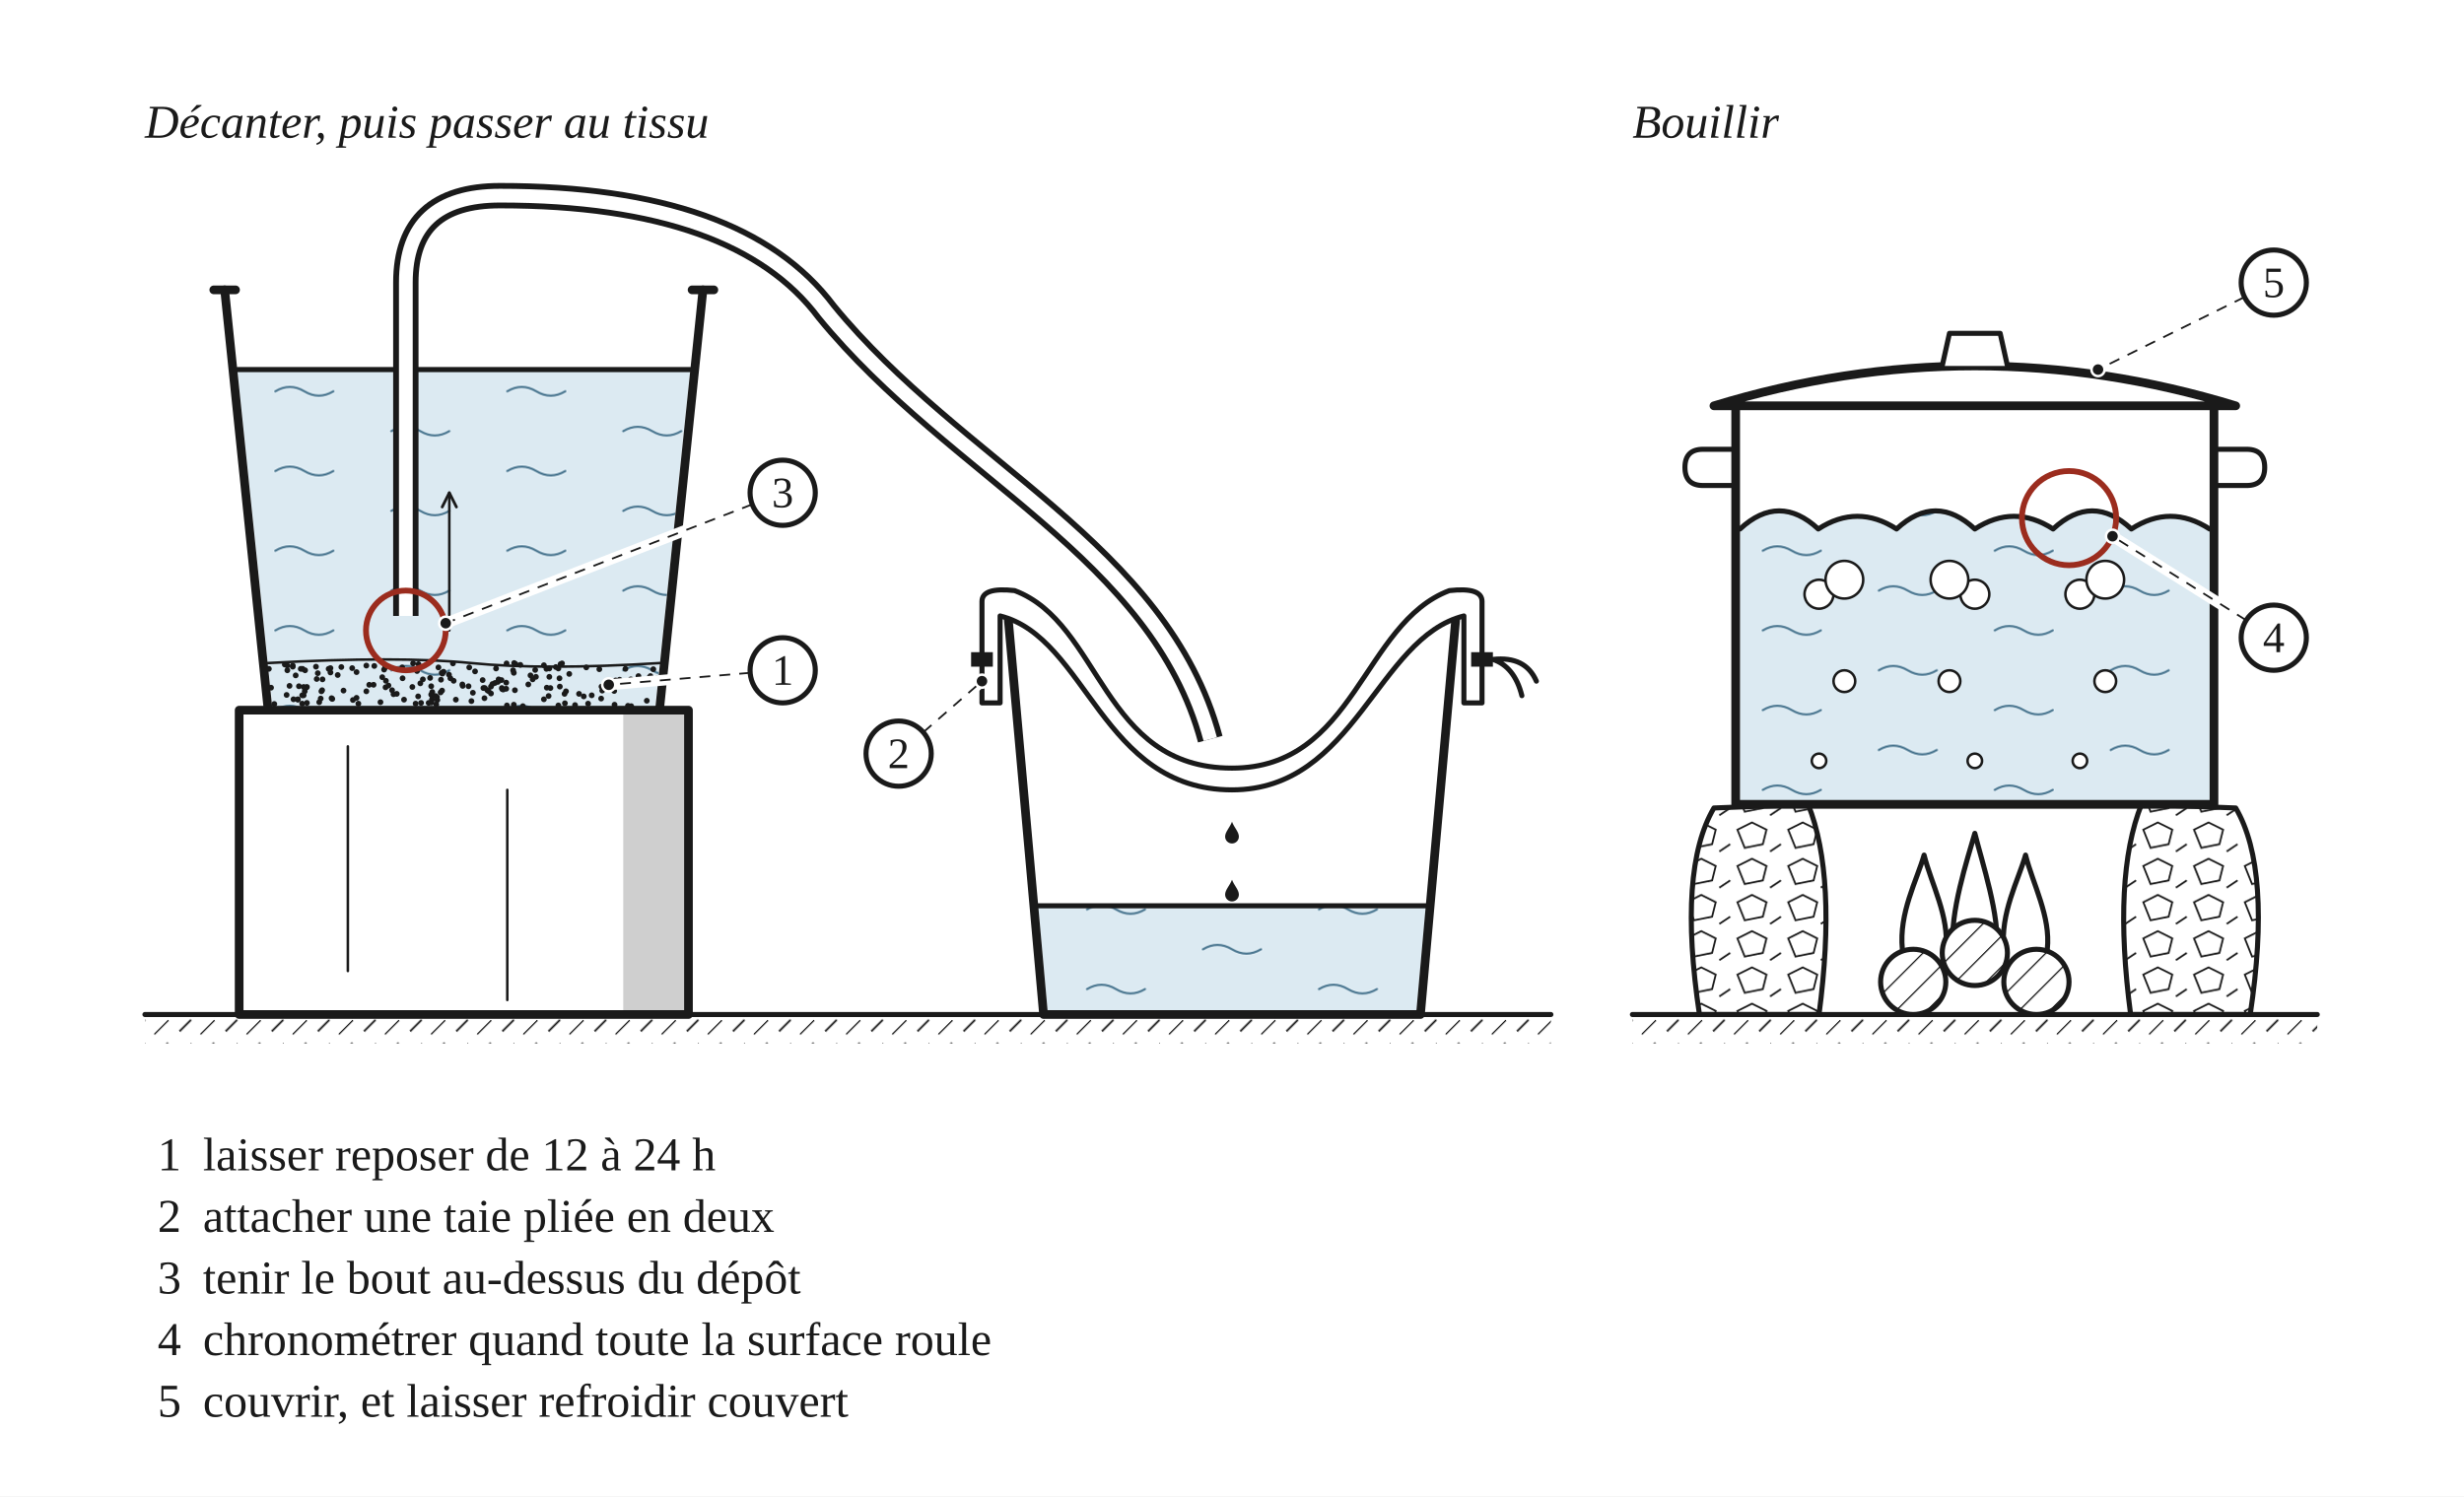
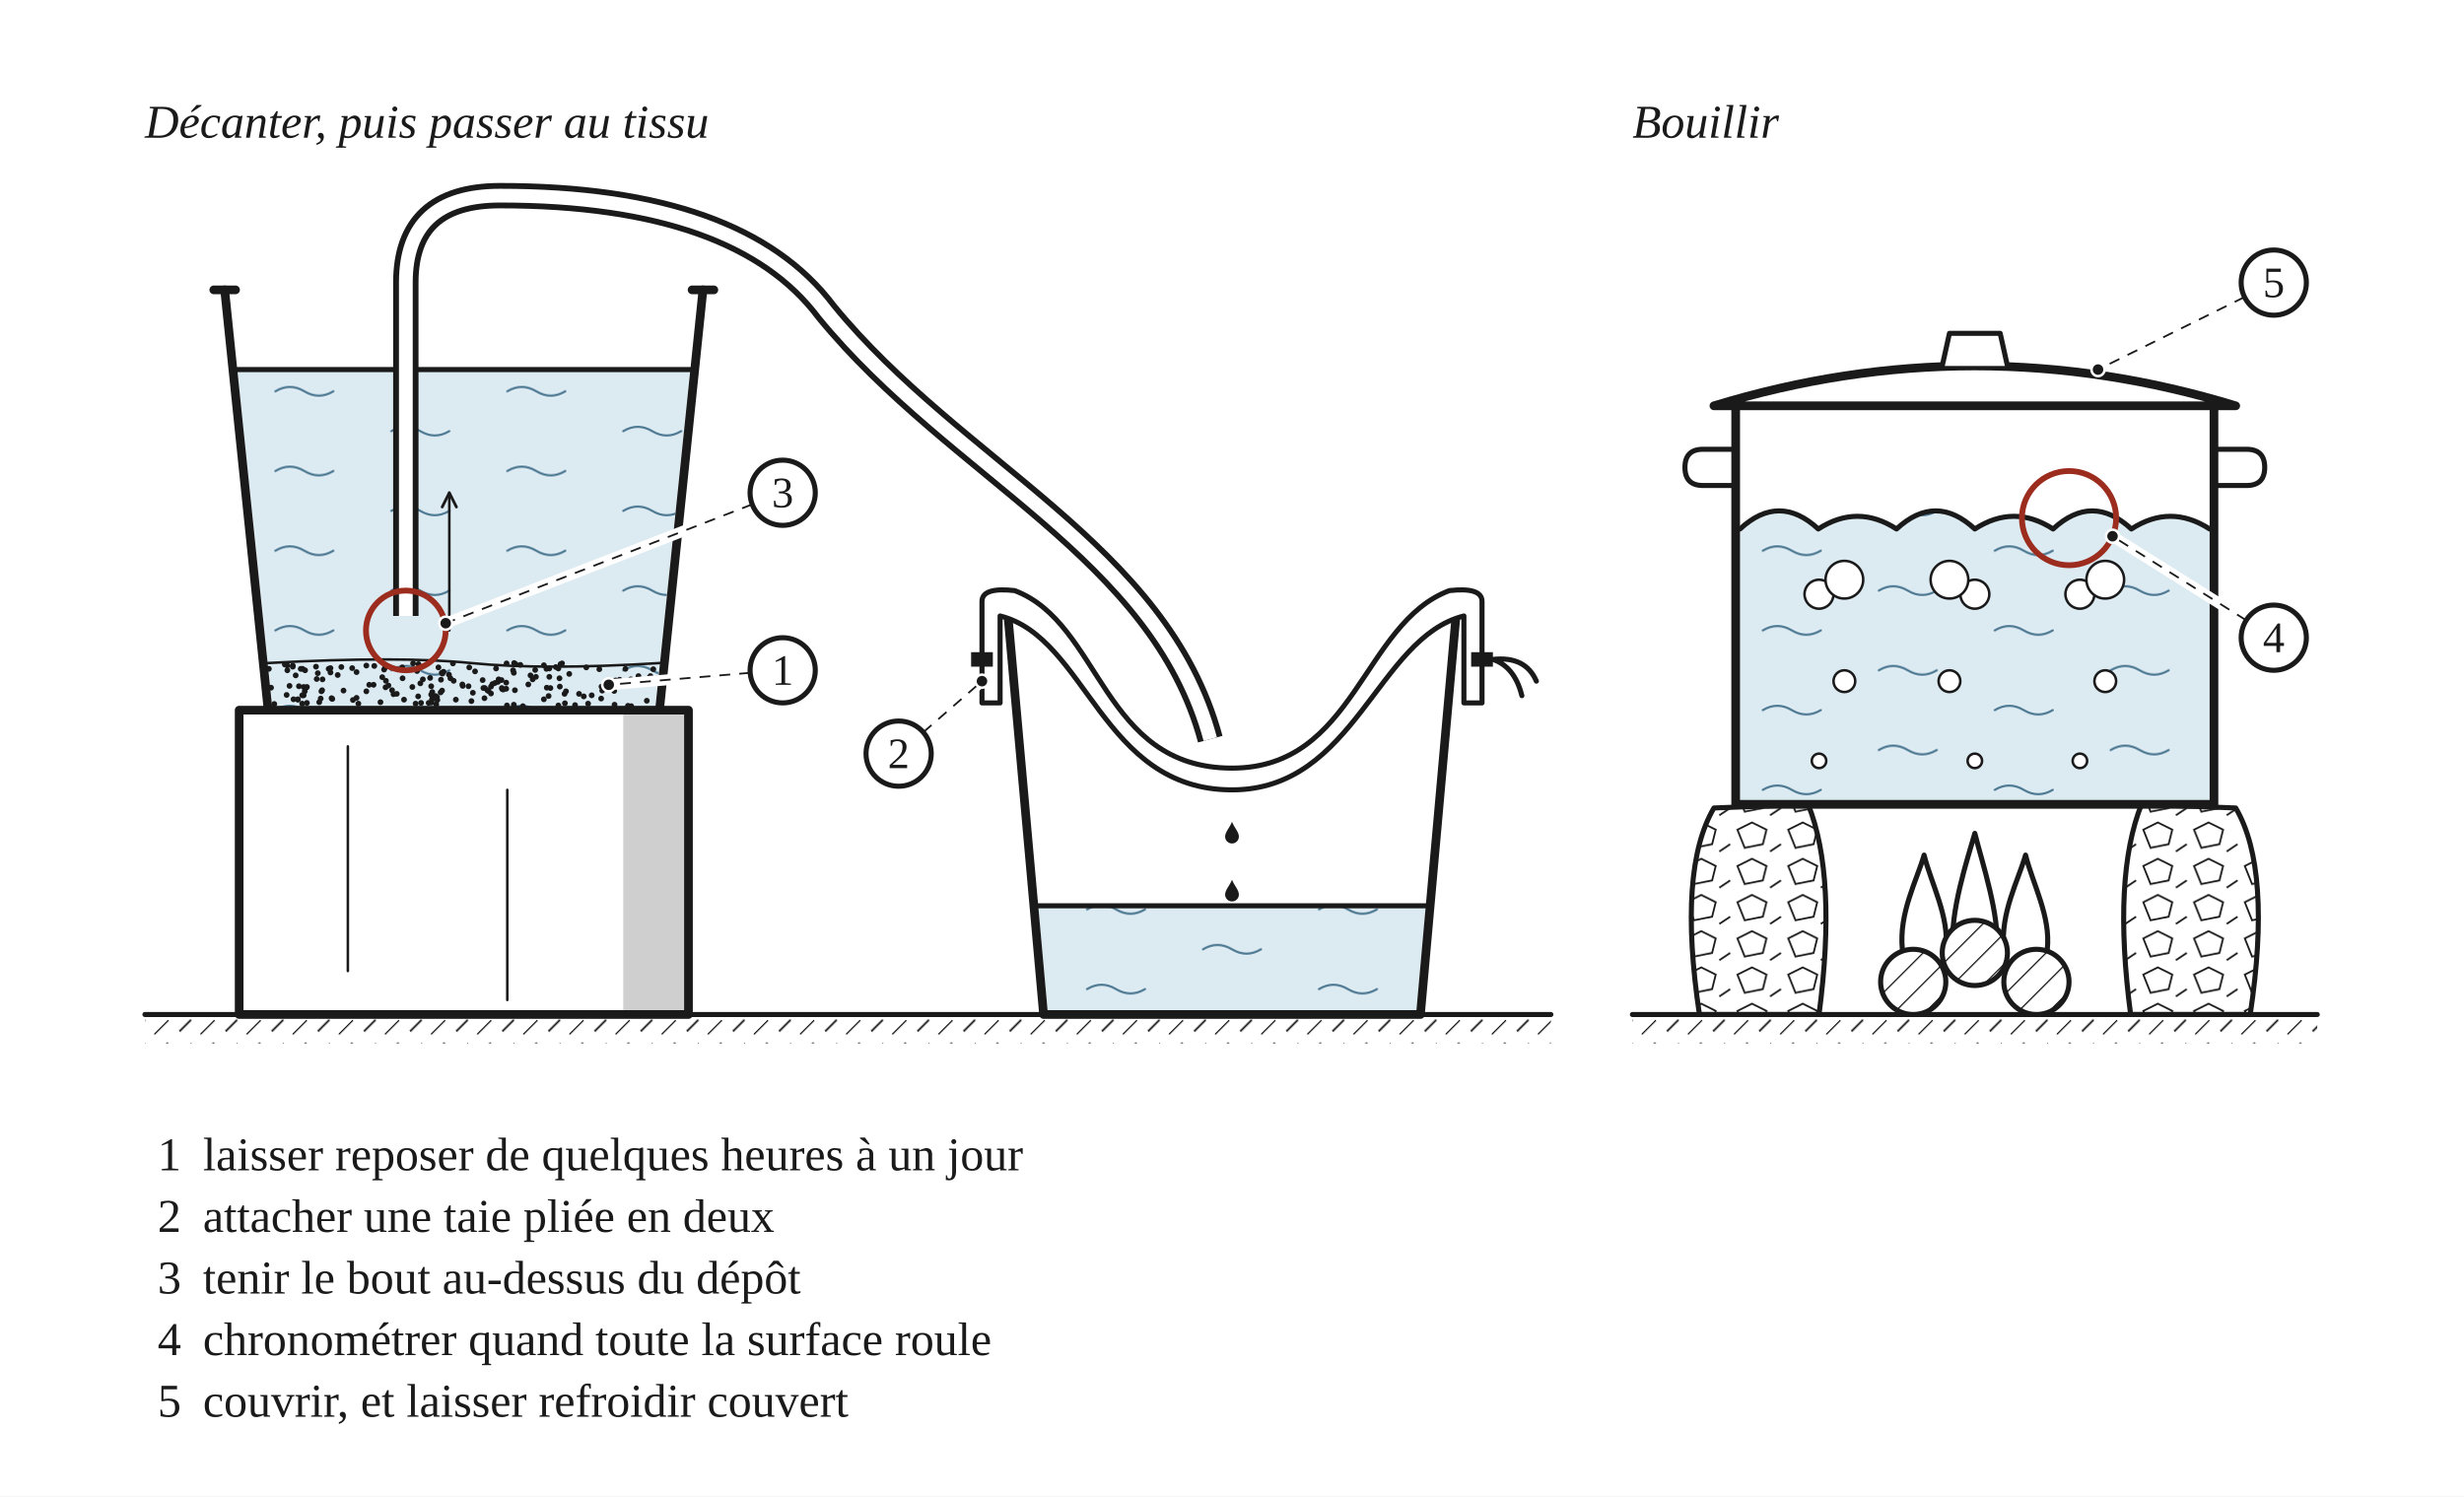
<svg xmlns="http://www.w3.org/2000/svg" width="680" height="413" viewBox="0 0 680 413" role="img">
  <defs>
    <pattern id="h-bois" width="6" height="6" patternUnits="userSpaceOnUse" patternTransform="rotate(45)">
      <line x1="0" y1="0" x2="0" y2="6" stroke="#1A1A1A" stroke-width="0.7" />
    </pattern>
    <pattern id="h-terre" width="9" height="9" patternUnits="userSpaceOnUse" patternTransform="rotate(45)">
      <line x1="0" y1="0" x2="0" y2="5.5" stroke="#1A1A1A" stroke-width="0.7" />
      <line x1="4.5" y1="4.5" x2="4.5" y2="9" stroke="#1A1A1A" stroke-width="0.5" />
    </pattern>
    <pattern id="h-eau" width="64" height="22" patternUnits="userSpaceOnUse">
      <rect width="64" height="22" fill="#DCEAF2" />
      <path d="M4 7 q4 -2.4 8 0 t8 0 M36 18 q4 -2.4 8 0 t8 0" fill="none" stroke="#4F7A93" stroke-width="0.6" stroke-linecap="round" />
    </pattern>
    <pattern id="h-pierre" width="14" height="10" patternUnits="userSpaceOnUse">
      <path d="M1 3 L5 1 L9 3 L8 7 L3 8 Z M10 9 L13 7" fill="none" stroke="#1A1A1A" stroke-width="0.5" />
    </pattern>
    <marker id="fl" viewBox="0 0 10 10" refX="9" refY="5" markerWidth="7" markerHeight="7" orient="auto-start-reverse">
      <path d="M1 1 L9 5 L1 9" fill="none" stroke="#1A1A1A" stroke-width="1.6" stroke-linecap="round" stroke-linejoin="round" />
    </marker>
  </defs>
  <rect x="0" y="0" width="680" height="413" fill="#FFFFFF" />
  <text x="40" y="38" font-family="Georgia, 'Times New Roman', serif" font-size="13" font-style="italic" fill="#1A1A1A">Décanter, puis passer au tissu</text>
  <g transform="translate(40 46)" data-vue="a">
    <rect x="0" y="234" width="388" height="8" fill="url(#h-terre)" stroke="none" />
    <line x1="0" y1="234" x2="388" y2="234" fill="none" stroke="#1A1A1A" stroke-width="1.4" stroke-linejoin="round" stroke-linecap="round" />
    <rect x="26" y="150" width="124" height="84" fill="#FFFFFF" stroke="#1A1A1A" stroke-width="1.4" stroke-linejoin="round" stroke-linecap="round" />
    <rect x="132" y="150" width="18" height="84" fill="#CFCFCF" stroke="none" />
    <line x1="56" y1="160" x2="56" y2="222" fill="none" stroke="#1A1A1A" stroke-width="0.7" stroke-linejoin="round" stroke-linecap="round" />
    <line x1="100" y1="172" x2="100" y2="230" fill="none" stroke="#1A1A1A" stroke-width="0.7" stroke-linejoin="round" stroke-linecap="round" />
    <rect x="26" y="150" width="124" height="84" fill="none" stroke="#1A1A1A" stroke-width="2.4" stroke-linejoin="round" stroke-linecap="round" />
    <path d="M25.5 56 L150.5 56 L142.1 137 L33.9 137 Z" fill="url(#h-eau)" stroke="none" />
    <line x1="25.5" y1="56" x2="150.5" y2="56" fill="none" stroke="#1A1A1A" stroke-width="1.4" stroke-linejoin="round" stroke-linecap="round" />
    <path d="M33.9 137 L142.1 137 L140.8 149 L35.2 149 Z" fill="url(#h-eau)" stroke="none" />
    <circle cx="89.3" cy="143.4" r="0.8" fill="#1A1A1A" stroke="none" />
    <circle cx="99.7" cy="144.1" r="0.8" fill="#1A1A1A" stroke="none" />
    <circle cx="126" cy="143.5" r="0.8" fill="#1A1A1A" stroke="none" />
    <circle cx="42.5" cy="143.4" r="0.8" fill="#1A1A1A" stroke="none" />
    <circle cx="99.7" cy="142.4" r="0.8" fill="#1A1A1A" stroke="none" />
    <circle cx="85.8" cy="147.1" r="0.8" fill="#1A1A1A" stroke="none" />
    <circle cx="79.3" cy="145" r="0.8" fill="#1A1A1A" stroke="none" />
    <circle cx="107.7" cy="138.9" r="0.8" fill="#1A1A1A" stroke="none" />
    <circle cx="53.2" cy="140.3" r="0.8" fill="#1A1A1A" stroke="none" />
    <circle cx="76.7" cy="141.5" r="0.8" fill="#1A1A1A" stroke="none" />
    <circle cx="96.9" cy="138.5" r="0.8" fill="#1A1A1A" stroke="none" />
    <circle cx="98.5" cy="143.9" r="0.8" fill="#1A1A1A" stroke="none" />
    <circle cx="79.2" cy="147.1" r="0.8" fill="#1A1A1A" stroke="none" />
    <circle cx="121.1" cy="146.2" r="0.8" fill="#1A1A1A" stroke="none" />
    <circle cx="68.2" cy="144.5" r="0.8" fill="#1A1A1A" stroke="none" />
    <circle cx="61.1" cy="137.7" r="0.8" fill="#1A1A1A" stroke="none" />
    <circle cx="114.1" cy="148.7" r="0.8" fill="#1A1A1A" stroke="none" />
    <circle cx="66" cy="138.8" r="0.8" fill="#1A1A1A" stroke="none" />
    <circle cx="114.4" cy="141.2" r="0.8" fill="#1A1A1A" stroke="none" />
    <circle cx="93.8" cy="143.9" r="0.8" fill="#1A1A1A" stroke="none" />
    <circle cx="125.4" cy="138.7" r="0.8" fill="#1A1A1A" stroke="none" />
    <circle cx="125.9" cy="146.8" r="0.8" fill="#1A1A1A" stroke="none" />
    <circle cx="75.5" cy="137.3" r="0.8" fill="#1A1A1A" stroke="none" />
    <circle cx="42.2" cy="147.1" r="0.8" fill="#1A1A1A" stroke="none" />
    <circle cx="87.7" cy="143.3" r="0.8" fill="#1A1A1A" stroke="none" />
    <circle cx="63.1" cy="143" r="0.8" fill="#1A1A1A" stroke="none" />
    <circle cx="113.4" cy="138.1" r="0.8" fill="#1A1A1A" stroke="none" />
    <circle cx="103.6" cy="137.5" r="0.8" fill="#1A1A1A" stroke="none" />
    <circle cx="82" cy="144.6" r="0.8" fill="#1A1A1A" stroke="none" />
    <circle cx="140.5" cy="142.1" r="0.8" fill="#1A1A1A" stroke="none" />
    <circle cx="84.3" cy="141.2" r="0.8" fill="#1A1A1A" stroke="none" />
    <circle cx="39.1" cy="145.8" r="0.8" fill="#1A1A1A" stroke="none" />
    <circle cx="79.3" cy="146.1" r="0.8" fill="#1A1A1A" stroke="none" />
    <circle cx="66.4" cy="143.7" r="0.8" fill="#1A1A1A" stroke="none" />
    <circle cx="71.5" cy="147.1" r="0.8" fill="#1A1A1A" stroke="none" />
    <circle cx="51.2" cy="138.4" r="0.8" fill="#1A1A1A" stroke="none" />
    <circle cx="102.1" cy="144.5" r="0.8" fill="#1A1A1A" stroke="none" />
    <circle cx="47.4" cy="141.4" r="0.8" fill="#1A1A1A" stroke="none" />
    <circle cx="74.7" cy="148.2" r="0.8" fill="#1A1A1A" stroke="none" />
    <circle cx="126.2" cy="144.6" r="0.8" fill="#1A1A1A" stroke="none" />
    <circle cx="78.3" cy="148" r="0.8" fill="#1A1A1A" stroke="none" />
    <circle cx="97.4" cy="142.2" r="0.8" fill="#1A1A1A" stroke="none" />
    <circle cx="67.2" cy="143.2" r="0.8" fill="#1A1A1A" stroke="none" />
    <circle cx="66.5" cy="141.9" r="0.8" fill="#1A1A1A" stroke="none" />
    <circle cx="47.2" cy="138" r="0.8" fill="#1A1A1A" stroke="none" />
    <circle cx="114.5" cy="143.5" r="0.8" fill="#1A1A1A" stroke="none" />
    <circle cx="89.5" cy="138.2" r="0.8" fill="#1A1A1A" stroke="none" />
    <circle cx="94.5" cy="144.5" r="0.8" fill="#1A1A1A" stroke="none" />
    <circle cx="129.6" cy="148.5" r="0.8" fill="#1A1A1A" stroke="none" />
    <circle cx="98.6" cy="144.2" r="0.8" fill="#1A1A1A" stroke="none" />
    <circle cx="95.9" cy="142.8" r="0.8" fill="#1A1A1A" stroke="none" />
    <circle cx="44.1" cy="144.8" r="0.8" fill="#1A1A1A" stroke="none" />
    <circle cx="104.3" cy="148.9" r="0.8" fill="#1A1A1A" stroke="none" />
    <circle cx="110.8" cy="138.6" r="0.8" fill="#1A1A1A" stroke="none" />
    <circle cx="48.7" cy="144.8" r="0.8" fill="#1A1A1A" stroke="none" />
    <circle cx="139.1" cy="141.1" r="0.8" fill="#1A1A1A" stroke="none" />
    <circle cx="134.1" cy="141.5" r="0.8" fill="#1A1A1A" stroke="none" />
    <circle cx="116.2" cy="144.8" r="0.8" fill="#1A1A1A" stroke="none" />
    <circle cx="41.6" cy="140.4" r="0.8" fill="#1A1A1A" stroke="none" />
    <circle cx="105.8" cy="142.9" r="0.8" fill="#1A1A1A" stroke="none" />
    <circle cx="101.8" cy="139.7" r="0.8" fill="#1A1A1A" stroke="none" />
    <circle cx="111.6" cy="140.8" r="0.8" fill="#1A1A1A" stroke="none" />
    <circle cx="43.8" cy="143.6" r="0.8" fill="#1A1A1A" stroke="none" />
    <circle cx="75.1" cy="139.2" r="0.8" fill="#1A1A1A" stroke="none" />
    <circle cx="122.3" cy="148.2" r="0.8" fill="#1A1A1A" stroke="none" />
    <circle cx="115.1" cy="137.1" r="0.8" fill="#1A1A1A" stroke="none" />
    <circle cx="80.7" cy="147.2" r="0.8" fill="#1A1A1A" stroke="none" />
    <circle cx="95.5" cy="145.4" r="0.8" fill="#1A1A1A" stroke="none" />
    <circle cx="101.9" cy="137" r="0.8" fill="#1A1A1A" stroke="none" />
    <circle cx="87.6" cy="142.9" r="0.8" fill="#1A1A1A" stroke="none" />
    <circle cx="51.5" cy="146.7" r="0.8" fill="#1A1A1A" stroke="none" />
    <circle cx="40.8" cy="138" r="0.8" fill="#1A1A1A" stroke="none" />
    <circle cx="110.1" cy="147" r="0.8" fill="#1A1A1A" stroke="none" />
    <circle cx="133.3" cy="148.8" r="0.8" fill="#1A1A1A" stroke="none" />
    <circle cx="39.3" cy="139" r="0.8" fill="#1A1A1A" stroke="none" />
    <circle cx="98.4" cy="141.7" r="0.8" fill="#1A1A1A" stroke="none" />
    <circle cx="79" cy="143.4" r="0.8" fill="#1A1A1A" stroke="none" />
    <circle cx="39.3" cy="137.7" r="0.8" fill="#1A1A1A" stroke="none" />
    <circle cx="83.9" cy="140.2" r="0.8" fill="#1A1A1A" stroke="none" />
    <circle cx="79" cy="145.7" r="0.8" fill="#1A1A1A" stroke="none" />
    <circle cx="78.7" cy="141.1" r="0.8" fill="#1A1A1A" stroke="none" />
    <circle cx="97.6" cy="141.5" r="0.8" fill="#1A1A1A" stroke="none" />
    <circle cx="139.5" cy="140.6" r="0.8" fill="#1A1A1A" stroke="none" />
    <circle cx="82.1" cy="139.9" r="0.8" fill="#1A1A1A" stroke="none" />
    <circle cx="107.9" cy="140.8" r="0.8" fill="#1A1A1A" stroke="none" />
    <circle cx="94.8" cy="144.7" r="0.8" fill="#1A1A1A" stroke="none" />
    <circle cx="34.2" cy="138.6" r="0.8" fill="#1A1A1A" stroke="none" />
    <circle cx="51.7" cy="146.9" r="0.8" fill="#1A1A1A" stroke="none" />
    <circle cx="48.5" cy="146.8" r="0.8" fill="#1A1A1A" stroke="none" />
    <circle cx="54.8" cy="144.6" r="0.8" fill="#1A1A1A" stroke="none" />
    <circle cx="123.3" cy="145.9" r="0.8" fill="#1A1A1A" stroke="none" />
    <circle cx="121.8" cy="138.2" r="0.8" fill="#1A1A1A" stroke="none" />
    <circle cx="43.4" cy="145.9" r="0.8" fill="#1A1A1A" stroke="none" />
    <circle cx="57.2" cy="138.4" r="0.8" fill="#1A1A1A" stroke="none" />
    <circle cx="71" cy="138.2" r="0.8" fill="#1A1A1A" stroke="none" />
    <circle cx="129.5" cy="144.7" r="0.8" fill="#1A1A1A" stroke="none" />
    <circle cx="111.9" cy="143.9" r="0.8" fill="#1A1A1A" stroke="none" />
    <circle cx="115.8" cy="145.5" r="0.8" fill="#1A1A1A" stroke="none" />
    <circle cx="75.4" cy="146.2" r="0.8" fill="#1A1A1A" stroke="none" />
    <circle cx="58.4" cy="139.5" r="0.8" fill="#1A1A1A" stroke="none" />
    <circle cx="48.9" cy="144.5" r="0.8" fill="#1A1A1A" stroke="none" />
    <circle cx="34.8" cy="143.8" r="0.8" fill="#1A1A1A" stroke="none" />
    <circle cx="138.5" cy="147.4" r="0.8" fill="#1A1A1A" stroke="none" />
    <circle cx="90.1" cy="147.5" r="0.8" fill="#1A1A1A" stroke="none" />
    <circle cx="39.9" cy="143.3" r="0.8" fill="#1A1A1A" stroke="none" />
    <circle cx="117.1" cy="140" r="0.8" fill="#1A1A1A" stroke="none" />
    <circle cx="140.3" cy="138.7" r="0.8" fill="#1A1A1A" stroke="none" />
    <circle cx="128.6" cy="142.7" r="0.8" fill="#1A1A1A" stroke="none" />
    <circle cx="134.2" cy="148.9" r="0.8" fill="#1A1A1A" stroke="none" />
    <circle cx="76" cy="142.6" r="0.8" fill="#1A1A1A" stroke="none" />
    <circle cx="81" cy="138.2" r="0.8" fill="#1A1A1A" stroke="none" />
    <circle cx="54.2" cy="138.1" r="0.8" fill="#1A1A1A" stroke="none" />
    <circle cx="43.4" cy="148.2" r="0.8" fill="#1A1A1A" stroke="none" />
    <circle cx="93.4" cy="143.9" r="0.8" fill="#1A1A1A" stroke="none" />
    <circle cx="58.9" cy="148.2" r="0.8" fill="#1A1A1A" stroke="none" />
    <circle cx="42.2" cy="147" r="0.8" fill="#1A1A1A" stroke="none" />
    <circle cx="63.3" cy="137.8" r="0.8" fill="#1A1A1A" stroke="none" />
    <circle cx="81.7" cy="141.6" r="0.8" fill="#1A1A1A" stroke="none" />
    <circle cx="49" cy="141.5" r="0.8" fill="#1A1A1A" stroke="none" />
    <circle cx="48.1" cy="147.8" r="0.8" fill="#1A1A1A" stroke="none" />
    <circle cx="96.6" cy="142.5" r="0.8" fill="#1A1A1A" stroke="none" />
    <circle cx="141.4" cy="141.2" r="0.8" fill="#1A1A1A" stroke="none" />
    <circle cx="95.5" cy="143.5" r="0.8" fill="#1A1A1A" stroke="none" />
    <circle cx="61.9" cy="143" r="0.8" fill="#1A1A1A" stroke="none" />
    <circle cx="136.2" cy="140.6" r="0.8" fill="#1A1A1A" stroke="none" />
    <circle cx="85.2" cy="141.9" r="0.8" fill="#1A1A1A" stroke="none" />
    <circle cx="47.7" cy="139.8" r="0.8" fill="#1A1A1A" stroke="none" />
    <circle cx="102.3" cy="137.3" r="0.8" fill="#1A1A1A" stroke="none" />
    <circle cx="43.8" cy="145.9" r="0.8" fill="#1A1A1A" stroke="none" />
    <circle cx="51.2" cy="139.6" r="0.8" fill="#1A1A1A" stroke="none" />
    <circle cx="80.6" cy="146.4" r="0.8" fill="#1A1A1A" stroke="none" />
    <circle cx="98.9" cy="144.3" r="0.8" fill="#1A1A1A" stroke="none" />
    <circle cx="107" cy="141.5" r="0.8" fill="#1A1A1A" stroke="none" />
    <circle cx="115.9" cy="148.1" r="0.8" fill="#1A1A1A" stroke="none" />
    <circle cx="69.5" cy="145.5" r="0.8" fill="#1A1A1A" stroke="none" />
    <circle cx="43" cy="138.6" r="0.8" fill="#1A1A1A" stroke="none" />
    <circle cx="90.5" cy="145.2" r="0.8" fill="#1A1A1A" stroke="none" />
    <circle cx="44.7" cy="148" r="0.8" fill="#1A1A1A" stroke="none" />
    <circle cx="132.6" cy="138.6" r="0.8" fill="#1A1A1A" stroke="none" />
    <circle cx="131" cy="141.6" r="0.8" fill="#1A1A1A" stroke="none" />
    <circle cx="110.9" cy="143.8" r="0.8" fill="#1A1A1A" stroke="none" />
    <circle cx="118.7" cy="148.6" r="0.8" fill="#1A1A1A" stroke="none" />
    <circle cx="81.9" cy="139.7" r="0.8" fill="#1A1A1A" stroke="none" />
    <circle cx="68.6" cy="145.6" r="0.8" fill="#1A1A1A" stroke="none" />
    <circle cx="110.1" cy="137.6" r="0.8" fill="#1A1A1A" stroke="none" />
    <circle cx="111.6" cy="138.5" r="0.8" fill="#1A1A1A" stroke="none" />
    <circle cx="80.2" cy="146.1" r="0.8" fill="#1A1A1A" stroke="none" />
    <circle cx="80.4" cy="148.4" r="0.8" fill="#1A1A1A" stroke="none" />
    <circle cx="114.1" cy="138.5" r="0.8" fill="#1A1A1A" stroke="none" />
    <circle cx="44.2" cy="139" r="0.8" fill="#1A1A1A" stroke="none" />
    <circle cx="35.7" cy="148.3" r="0.8" fill="#1A1A1A" stroke="none" />
    <circle cx="61.1" cy="144.8" r="0.8" fill="#1A1A1A" stroke="none" />
    <circle cx="65.5" cy="140.9" r="0.8" fill="#1A1A1A" stroke="none" />
    <circle cx="111.4" cy="146.1" r="0.8" fill="#1A1A1A" stroke="none" />
    <circle cx="99.9" cy="148.7" r="0.8" fill="#1A1A1A" stroke="none" />
    <circle cx="93.7" cy="146.7" r="0.8" fill="#1A1A1A" stroke="none" />
    <circle cx="93.2" cy="141.7" r="0.8" fill="#1A1A1A" stroke="none" />
    <circle cx="65" cy="147.8" r="0.8" fill="#1A1A1A" stroke="none" />
    <circle cx="44.7" cy="143.6" r="0.8" fill="#1A1A1A" stroke="none" />
    <circle cx="81.6" cy="145.1" r="0.8" fill="#1A1A1A" stroke="none" />
    <circle cx="91.1" cy="139.3" r="0.8" fill="#1A1A1A" stroke="none" />
    <circle cx="106.4" cy="140.4" r="0.8" fill="#1A1A1A" stroke="none" />
    <circle cx="66.3" cy="138.2" r="0.8" fill="#1A1A1A" stroke="none" />
    <circle cx="129.9" cy="141.8" r="0.8" fill="#1A1A1A" stroke="none" />
    <circle cx="44.5" cy="143.8" r="0.8" fill="#1A1A1A" stroke="none" />
    <circle cx="82.4" cy="139.4" r="0.8" fill="#1A1A1A" stroke="none" />
    <circle cx="40.8" cy="137.7" r="0.8" fill="#1A1A1A" stroke="none" />
    <circle cx="76.2" cy="148" r="0.8" fill="#1A1A1A" stroke="none" />
    <circle cx="79.1" cy="147.9" r="0.8" fill="#1A1A1A" stroke="none" />
    <circle cx="71.1" cy="141.2" r="0.8" fill="#1A1A1A" stroke="none" />
    <circle cx="99.8" cy="137.1" r="0.8" fill="#1A1A1A" stroke="none" />
    <circle cx="73.8" cy="143.6" r="0.8" fill="#1A1A1A" stroke="none" />
    <circle cx="119.8" cy="145.5" r="0.8" fill="#1A1A1A" stroke="none" />
    <circle cx="101.8" cy="148.5" r="0.8" fill="#1A1A1A" stroke="none" />
    <circle cx="101.6" cy="139" r="0.8" fill="#1A1A1A" stroke="none" />
    <circle cx="43.5" cy="138.6" r="0.8" fill="#1A1A1A" stroke="none" />
    <circle cx="57.4" cy="147.2" r="0.8" fill="#1A1A1A" stroke="none" />
    <circle cx="50.7" cy="138.6" r="0.8" fill="#1A1A1A" stroke="none" />
    <circle cx="41" cy="147" r="0.8" fill="#1A1A1A" stroke="none" />
    <circle cx="114.7" cy="137.3" r="0.8" fill="#1A1A1A" stroke="none" />
    <circle cx="74" cy="137.1" r="0.8" fill="#1A1A1A" stroke="none" />
    <circle cx="58.4" cy="146.6" r="0.8" fill="#1A1A1A" stroke="none" />
    <circle cx="85" cy="137.1" r="0.8" fill="#1A1A1A" stroke="none" />
    <circle cx="38.6" cy="137.4" r="0.8" fill="#1A1A1A" stroke="none" />
    <path d="M33.9,137 Q70,135 90,137 T142.1,137" fill="none" stroke="#1A1A1A" stroke-width="0.7" stroke-linejoin="round" stroke-linecap="round" />
    <path d="M22 34 L34 150 L142 150 L154 34" fill="none" stroke="#1A1A1A" stroke-width="2.4" stroke-linejoin="round" stroke-linecap="round" />
    <line x1="19" y1="34" x2="25" y2="34" fill="none" stroke="#1A1A1A" stroke-width="2.4" stroke-linejoin="round" stroke-linecap="round" />
    <line x1="151" y1="34" x2="157" y2="34" fill="none" stroke="#1A1A1A" stroke-width="2.4" stroke-linejoin="round" stroke-linecap="round" />
    <path d="M246.5 204 L353.5 204 L350.8 234 L249.2 234 Z" fill="url(#h-eau)" stroke="none" />
    <line x1="246.5" y1="204" x2="353.5" y2="204" fill="none" stroke="#1A1A1A" stroke-width="1.4" stroke-linejoin="round" stroke-linecap="round" />
    <path d="M238 122 L248 234 L352 234 L362 122" fill="none" stroke="#1A1A1A" stroke-width="2.4" stroke-linejoin="round" stroke-linecap="round" />
    <line x1="235" y1="122" x2="241" y2="122" fill="none" stroke="#1A1A1A" stroke-width="2.4" stroke-linejoin="round" stroke-linecap="round" />
    <line x1="359" y1="122" x2="365" y2="122" fill="none" stroke="#1A1A1A" stroke-width="2.4" stroke-linejoin="round" stroke-linecap="round" />
    <path d="M231,148 L231,120 Q231,116 240,117 C264,126 264,166 300,166 C334,166 336,126 360,117 Q369,116 369,120 L369,148 L364,148 L364,124 C340,130 334,172 300,172 C264,172 260,130 236,124 L236,148 Z" fill="#FFFFFF" stroke="#1A1A1A" stroke-width="1.4" stroke-linejoin="round" stroke-linecap="round" />
    <rect x="228" y="134" width="6" height="4" fill="#1A1A1A" stroke="none" />
    <rect x="366" y="134" width="6" height="4" fill="#1A1A1A" stroke="none" />
    <path d="M372,136 q6,2 8,10 M372,136 q9,-1 12,6" fill="none" stroke="#1A1A1A" stroke-width="1.4" stroke-linejoin="round" stroke-linecap="round" />
    <path d="M300,180.8 C300.6,182.4 301.9,183.6 301.9,184.9 A1.9,1.9 0 0 1 298.1,184.9 C298.1,183.6 299.4,182.4 300,180.8 Z" fill="#1A1A1A" stroke="none" />
    <path d="M300,196.8 C300.6,198.4 301.9,199.6 301.9,200.9 A1.9,1.9 0 0 1 298.1,200.9 C298.1,199.6 299.4,198.4 300,196.8 Z" fill="#1A1A1A" stroke="none" />
    <path d="M72,124 L72,32 Q72,8 98,8 Q164,8 188,40 C224,84 280,106 294,158" fill="none" stroke="#1A1A1A" stroke-width="7" stroke-linecap="butt" stroke-linejoin="round" />
    <path d="M72,124 L72,32 Q72,8 98,8 Q164,8 188,40 C224,84 280,106 294,158" fill="none" stroke="#FFFFFF" stroke-width="3.8" stroke-linecap="butt" stroke-linejoin="round" />
    <path d="M84,128 L84,90" fill="none" stroke="#1A1A1A" stroke-width="0.7" stroke-linejoin="round" stroke-linecap="round" marker-end="url(#fl)" />
    <circle cx="72" cy="128" r="11" fill="none" stroke="#9B2C1E" stroke-width="1.6" />
  </g>
  <text x="450.5" y="38" font-family="Georgia, 'Times New Roman', serif" font-size="13" font-style="italic" fill="#1A1A1A">Bouillir</text>
  <g transform="translate(450.5 46)" data-vue="b">
    <rect x="0" y="234" width="189" height="8" fill="url(#h-terre)" stroke="none" />
    <line x1="0" y1="234" x2="189" y2="234" fill="none" stroke="#1A1A1A" stroke-width="1.4" stroke-linejoin="round" stroke-linecap="round" />
    <path d="M74.5,216 C73.5,206 78.5,197 80.5,190 C82.5,198 87.5,207 86.5,216" fill="#FFFFFF" stroke="#1A1A1A" stroke-width="1.4" stroke-linejoin="round" stroke-linecap="round" />
    <path d="M88.5,216 C87.5,206 92.5,191 94.5,184 C96.5,192 101.5,207 100.5,216" fill="#FFFFFF" stroke="#1A1A1A" stroke-width="1.4" stroke-linejoin="round" stroke-linecap="round" />
    <path d="M102.5,216 C101.5,206 106.5,197 108.5,190 C110.5,198 115.5,207 114.5,216" fill="#FFFFFF" stroke="#1A1A1A" stroke-width="1.4" stroke-linejoin="round" stroke-linecap="round" />
    <circle cx="77.5" cy="225" r="9" fill="#FFFFFF" stroke="none" />
    <circle cx="77.5" cy="225" r="9" fill="url(#h-bois)" stroke="#1A1A1A" stroke-width="1.4" stroke-linejoin="round" />
    <circle cx="111.5" cy="225" r="9" fill="#FFFFFF" stroke="none" />
    <circle cx="111.5" cy="225" r="9" fill="url(#h-bois)" stroke="#1A1A1A" stroke-width="1.4" stroke-linejoin="round" />
    <circle cx="94.5" cy="217" r="9" fill="#FFFFFF" stroke="none" />
    <circle cx="94.5" cy="217" r="9" fill="url(#h-bois)" stroke="#1A1A1A" stroke-width="1.4" stroke-linejoin="round" />
    <path d="M18.5,234 Q12.5,194 22.5,177 L48.5,176 Q56.5,196 51.5,234 Z" fill="url(#h-pierre)" stroke="#1A1A1A" stroke-width="1.4" stroke-linejoin="round" />
    <path d="M170.5,234 Q176.5,194 166.5,177 L140.5,176 Q132.5,196 137.5,234 Z" fill="url(#h-pierre)" stroke="#1A1A1A" stroke-width="1.4" stroke-linejoin="round" />
    <path d="M29.7,100 Q40.5,90 51.3,100 Q62.1,93 72.9,100 Q83.7,90 94.5,100 Q105.3,93 116.1,100 Q126.9,90 137.7,100 Q148.5,93 159.3,100 L159.3,176 L29.7,176 Z" fill="url(#h-eau)" stroke="none" />
    <path d="M29.7,100 Q40.5,90 51.3,100 Q62.1,93 72.9,100 Q83.7,90 94.5,100 Q105.3,93 116.1,100 Q126.9,90 137.7,100 Q148.5,93 159.3,100" fill="none" stroke="#1A1A1A" stroke-width="1.4" stroke-linejoin="round" stroke-linecap="round" />
    <circle cx="51.5" cy="164" r="2" fill="#FFFFFF" stroke="#1A1A1A" stroke-width="0.7" stroke-linejoin="round" stroke-linecap="round" />
    <circle cx="58.5" cy="142" r="3" fill="#FFFFFF" stroke="#1A1A1A" stroke-width="0.7" stroke-linejoin="round" stroke-linecap="round" />
    <circle cx="51.5" cy="118" r="4" fill="#FFFFFF" stroke="#1A1A1A" stroke-width="0.7" stroke-linejoin="round" stroke-linecap="round" />
    <circle cx="58.5" cy="114" r="5.2" fill="#FFFFFF" stroke="#1A1A1A" stroke-width="0.7" stroke-linejoin="round" stroke-linecap="round" />
    <circle cx="94.5" cy="164" r="2" fill="#FFFFFF" stroke="#1A1A1A" stroke-width="0.7" stroke-linejoin="round" stroke-linecap="round" />
    <circle cx="87.5" cy="142" r="3" fill="#FFFFFF" stroke="#1A1A1A" stroke-width="0.7" stroke-linejoin="round" stroke-linecap="round" />
    <circle cx="94.5" cy="118" r="4" fill="#FFFFFF" stroke="#1A1A1A" stroke-width="0.7" stroke-linejoin="round" stroke-linecap="round" />
    <circle cx="87.5" cy="114" r="5.2" fill="#FFFFFF" stroke="#1A1A1A" stroke-width="0.7" stroke-linejoin="round" stroke-linecap="round" />
    <circle cx="123.5" cy="164" r="2" fill="#FFFFFF" stroke="#1A1A1A" stroke-width="0.7" stroke-linejoin="round" stroke-linecap="round" />
    <circle cx="130.5" cy="142" r="3" fill="#FFFFFF" stroke="#1A1A1A" stroke-width="0.7" stroke-linejoin="round" stroke-linecap="round" />
    <circle cx="123.5" cy="118" r="4" fill="#FFFFFF" stroke="#1A1A1A" stroke-width="0.7" stroke-linejoin="round" stroke-linecap="round" />
    <circle cx="130.5" cy="114" r="5.2" fill="#FFFFFF" stroke="#1A1A1A" stroke-width="0.7" stroke-linejoin="round" stroke-linecap="round" />
    <path d="M28.5 66 L28.5 176 L160.5 176 L160.5 66" fill="none" stroke="#1A1A1A" stroke-width="2.4" stroke-linejoin="round" stroke-linecap="round" />
    <path d="M28.5,78 L19.5,78 Q14.5,78 14.5,83 Q14.5,88 19.5,88 L28.5,88" fill="none" stroke="#1A1A1A" stroke-width="1.4" stroke-linejoin="round" stroke-linecap="round" />
    <path d="M160.5,78 L169.5,78 Q174.5,78 174.5,83 Q174.5,88 169.5,88 L160.5,88" fill="none" stroke="#1A1A1A" stroke-width="1.4" stroke-linejoin="round" stroke-linecap="round" />
    <path d="M22.5,66 Q94.5,44 166.5,66 Z" fill="#FFFFFF" stroke="#1A1A1A" stroke-width="2.4" stroke-linejoin="round" stroke-linecap="round" />
    <path d="M85.5,55 L87.5,46 L101.5,46 L103.5,55" fill="#FFFFFF" stroke="#1A1A1A" stroke-width="1.4" stroke-linejoin="round" stroke-linecap="round" />
    <circle cx="120.5" cy="97" r="13" fill="none" stroke="#9B2C1E" stroke-width="1.6" />
  </g>
  <line x1="207" y1="185.7" x2="168" y2="189" fill="none" stroke="#FFFFFF" stroke-width="3" stroke-linecap="round" />
  <line x1="207" y1="185.7" x2="168" y2="189" fill="none" stroke="#1A1A1A" stroke-width="0.5" stroke-dasharray="3 2.5" />
  <circle cx="168" cy="189" r="1.8" fill="#1A1A1A" stroke="#FFFFFF" stroke-width="0.7" />
  <circle cx="216" cy="185" r="9" fill="#FFFFFF" stroke="#1A1A1A" stroke-width="1.4" data-vue="a" />
  <text x="216" y="189" text-anchor="middle" font-family="Georgia, 'Times New Roman', serif" font-size="12" fill="#1A1A1A">1</text>
  <line x1="254.8" y1="202.1" x2="271" y2="188" fill="none" stroke="#FFFFFF" stroke-width="3" stroke-linecap="round" />
  <line x1="254.8" y1="202.1" x2="271" y2="188" fill="none" stroke="#1A1A1A" stroke-width="0.5" stroke-dasharray="3 2.5" />
  <circle cx="271" cy="188" r="1.8" fill="#1A1A1A" stroke="#FFFFFF" stroke-width="0.7" />
  <circle cx="248" cy="208" r="9" fill="#FFFFFF" stroke="#1A1A1A" stroke-width="1.4" data-vue="a" />
  <text x="248" y="212" text-anchor="middle" font-family="Georgia, 'Times New Roman', serif" font-size="12" fill="#1A1A1A">2</text>
  <line x1="207.6" y1="139.2" x2="123" y2="172" fill="none" stroke="#FFFFFF" stroke-width="3" stroke-linecap="round" />
  <line x1="207.6" y1="139.2" x2="123" y2="172" fill="none" stroke="#1A1A1A" stroke-width="0.5" stroke-dasharray="3 2.5" />
  <circle cx="123" cy="172" r="1.8" fill="#1A1A1A" stroke="#FFFFFF" stroke-width="0.7" />
  <circle cx="216" cy="136" r="9" fill="#FFFFFF" stroke="#1A1A1A" stroke-width="1.4" data-vue="a" />
  <text x="216" y="140" text-anchor="middle" font-family="Georgia, 'Times New Roman', serif" font-size="12" fill="#1A1A1A">3</text>
  <line x1="619.9" y1="171.2" x2="583" y2="148" fill="none" stroke="#FFFFFF" stroke-width="3" stroke-linecap="round" />
  <line x1="619.9" y1="171.2" x2="583" y2="148" fill="none" stroke="#1A1A1A" stroke-width="0.5" stroke-dasharray="3 2.5" />
  <circle cx="583" cy="148" r="1.8" fill="#1A1A1A" stroke="#FFFFFF" stroke-width="0.7" />
  <circle cx="627.5" cy="176" r="9" fill="#FFFFFF" stroke="#1A1A1A" stroke-width="1.4" data-vue="b" />
  <text x="627.5" y="180" text-anchor="middle" font-family="Georgia, 'Times New Roman', serif" font-size="12" fill="#1A1A1A">4</text>
  <line x1="619.4" y1="82" x2="579" y2="102" fill="none" stroke="#FFFFFF" stroke-width="3" stroke-linecap="round" />
  <line x1="619.4" y1="82" x2="579" y2="102" fill="none" stroke="#1A1A1A" stroke-width="0.5" stroke-dasharray="3 2.5" />
  <circle cx="579" cy="102" r="1.8" fill="#1A1A1A" stroke="#FFFFFF" stroke-width="0.7" />
  <circle cx="627.5" cy="78" r="9" fill="#FFFFFF" stroke="#1A1A1A" stroke-width="1.4" data-vue="b" />
  <text x="627.5" y="82" text-anchor="middle" font-family="Georgia, 'Times New Roman', serif" font-size="12" fill="#1A1A1A">5</text>
  <text x="50" y="323" text-anchor="end" font-family="Georgia, 'Times New Roman', serif" font-size="13" fill="#1A1A1A">1</text>
-   <text x="56" y="323" font-family="Georgia, 'Times New Roman', serif" font-size="13" fill="#1A1A1A">laisser reposer de 12 à 24 h</text>
+   <text x="56" y="323" font-family="Georgia, 'Times New Roman', serif" font-size="13" fill="#1A1A1A">laisser reposer de quelques heures à un jour</text>
  <text x="50" y="340" text-anchor="end" font-family="Georgia, 'Times New Roman', serif" font-size="13" fill="#1A1A1A">2</text>
  <text x="56" y="340" font-family="Georgia, 'Times New Roman', serif" font-size="13" fill="#1A1A1A">attacher une taie pliée en deux</text>
  <text x="50" y="357" text-anchor="end" font-family="Georgia, 'Times New Roman', serif" font-size="13" fill="#1A1A1A">3</text>
  <text x="56" y="357" font-family="Georgia, 'Times New Roman', serif" font-size="13" fill="#1A1A1A">tenir le bout au-dessus du dépôt</text>
  <text x="50" y="374" text-anchor="end" font-family="Georgia, 'Times New Roman', serif" font-size="13" fill="#1A1A1A">4</text>
  <text x="56" y="374" font-family="Georgia, 'Times New Roman', serif" font-size="13" fill="#1A1A1A">chronométrer quand toute la surface roule</text>
  <text x="50" y="391" text-anchor="end" font-family="Georgia, 'Times New Roman', serif" font-size="13" fill="#1A1A1A">5</text>
  <text x="56" y="391" font-family="Georgia, 'Times New Roman', serif" font-size="13" fill="#1A1A1A">couvrir, et laisser refroidir couvert</text>
</svg>
